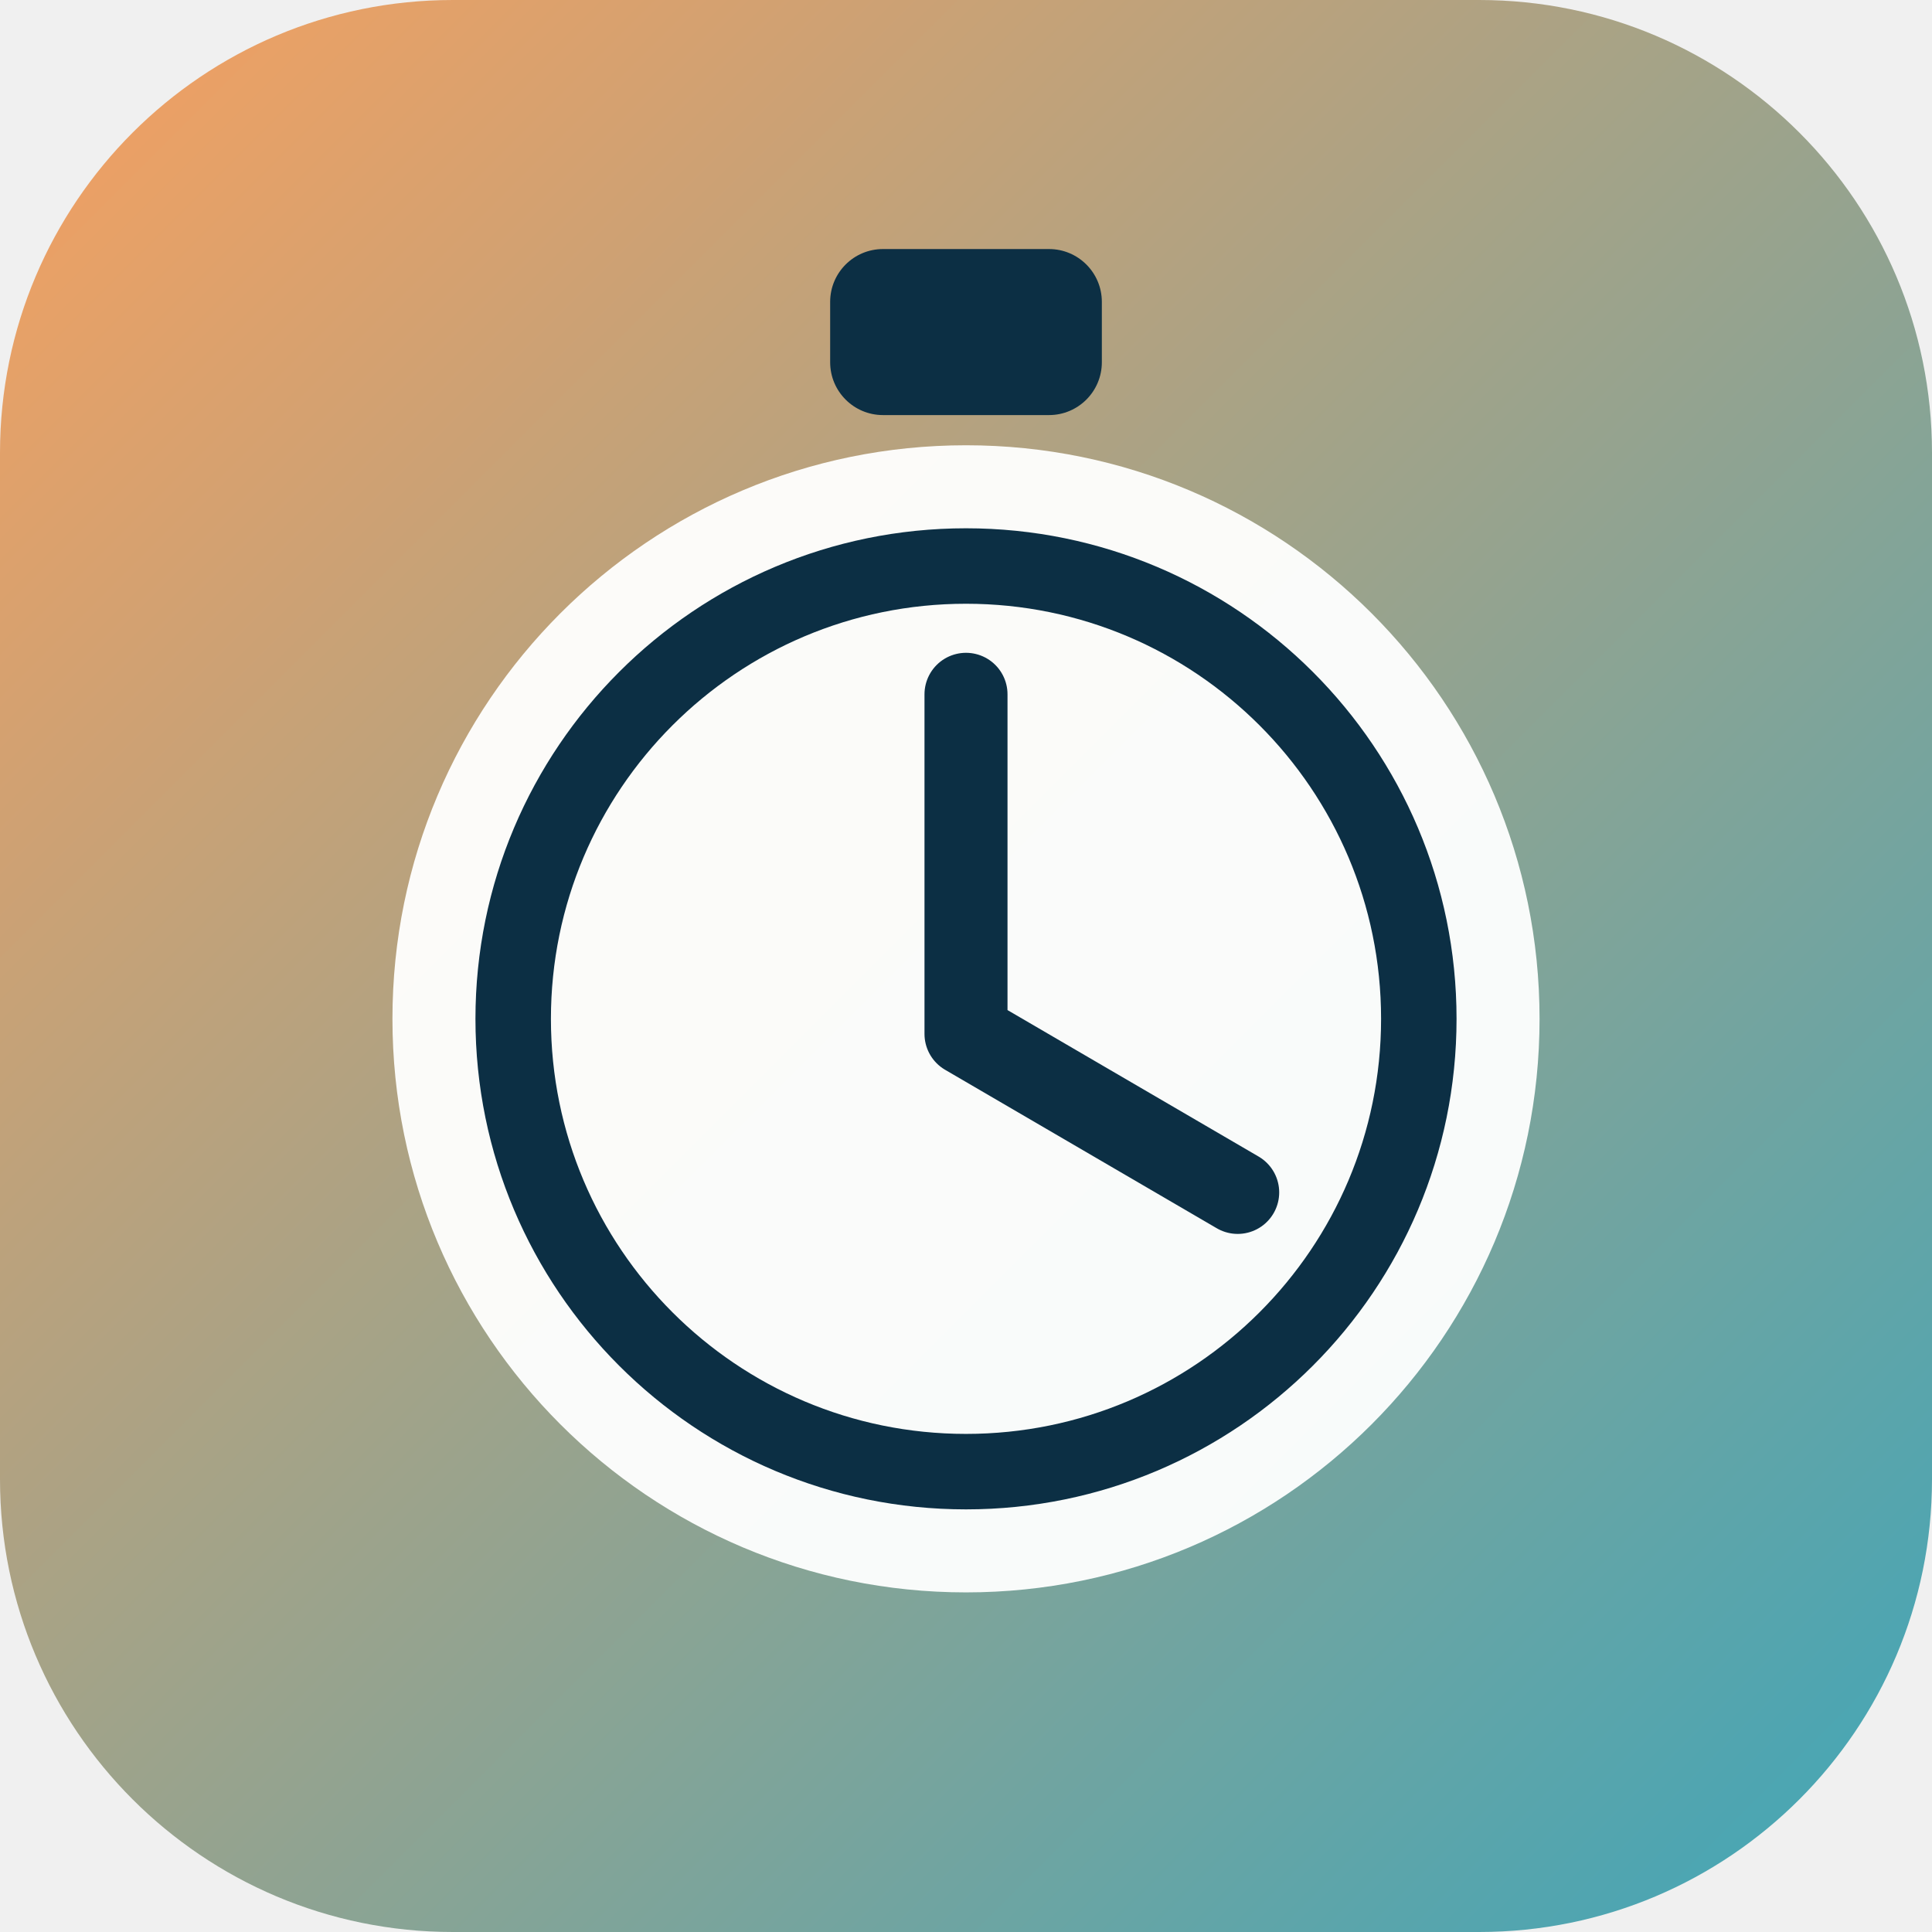
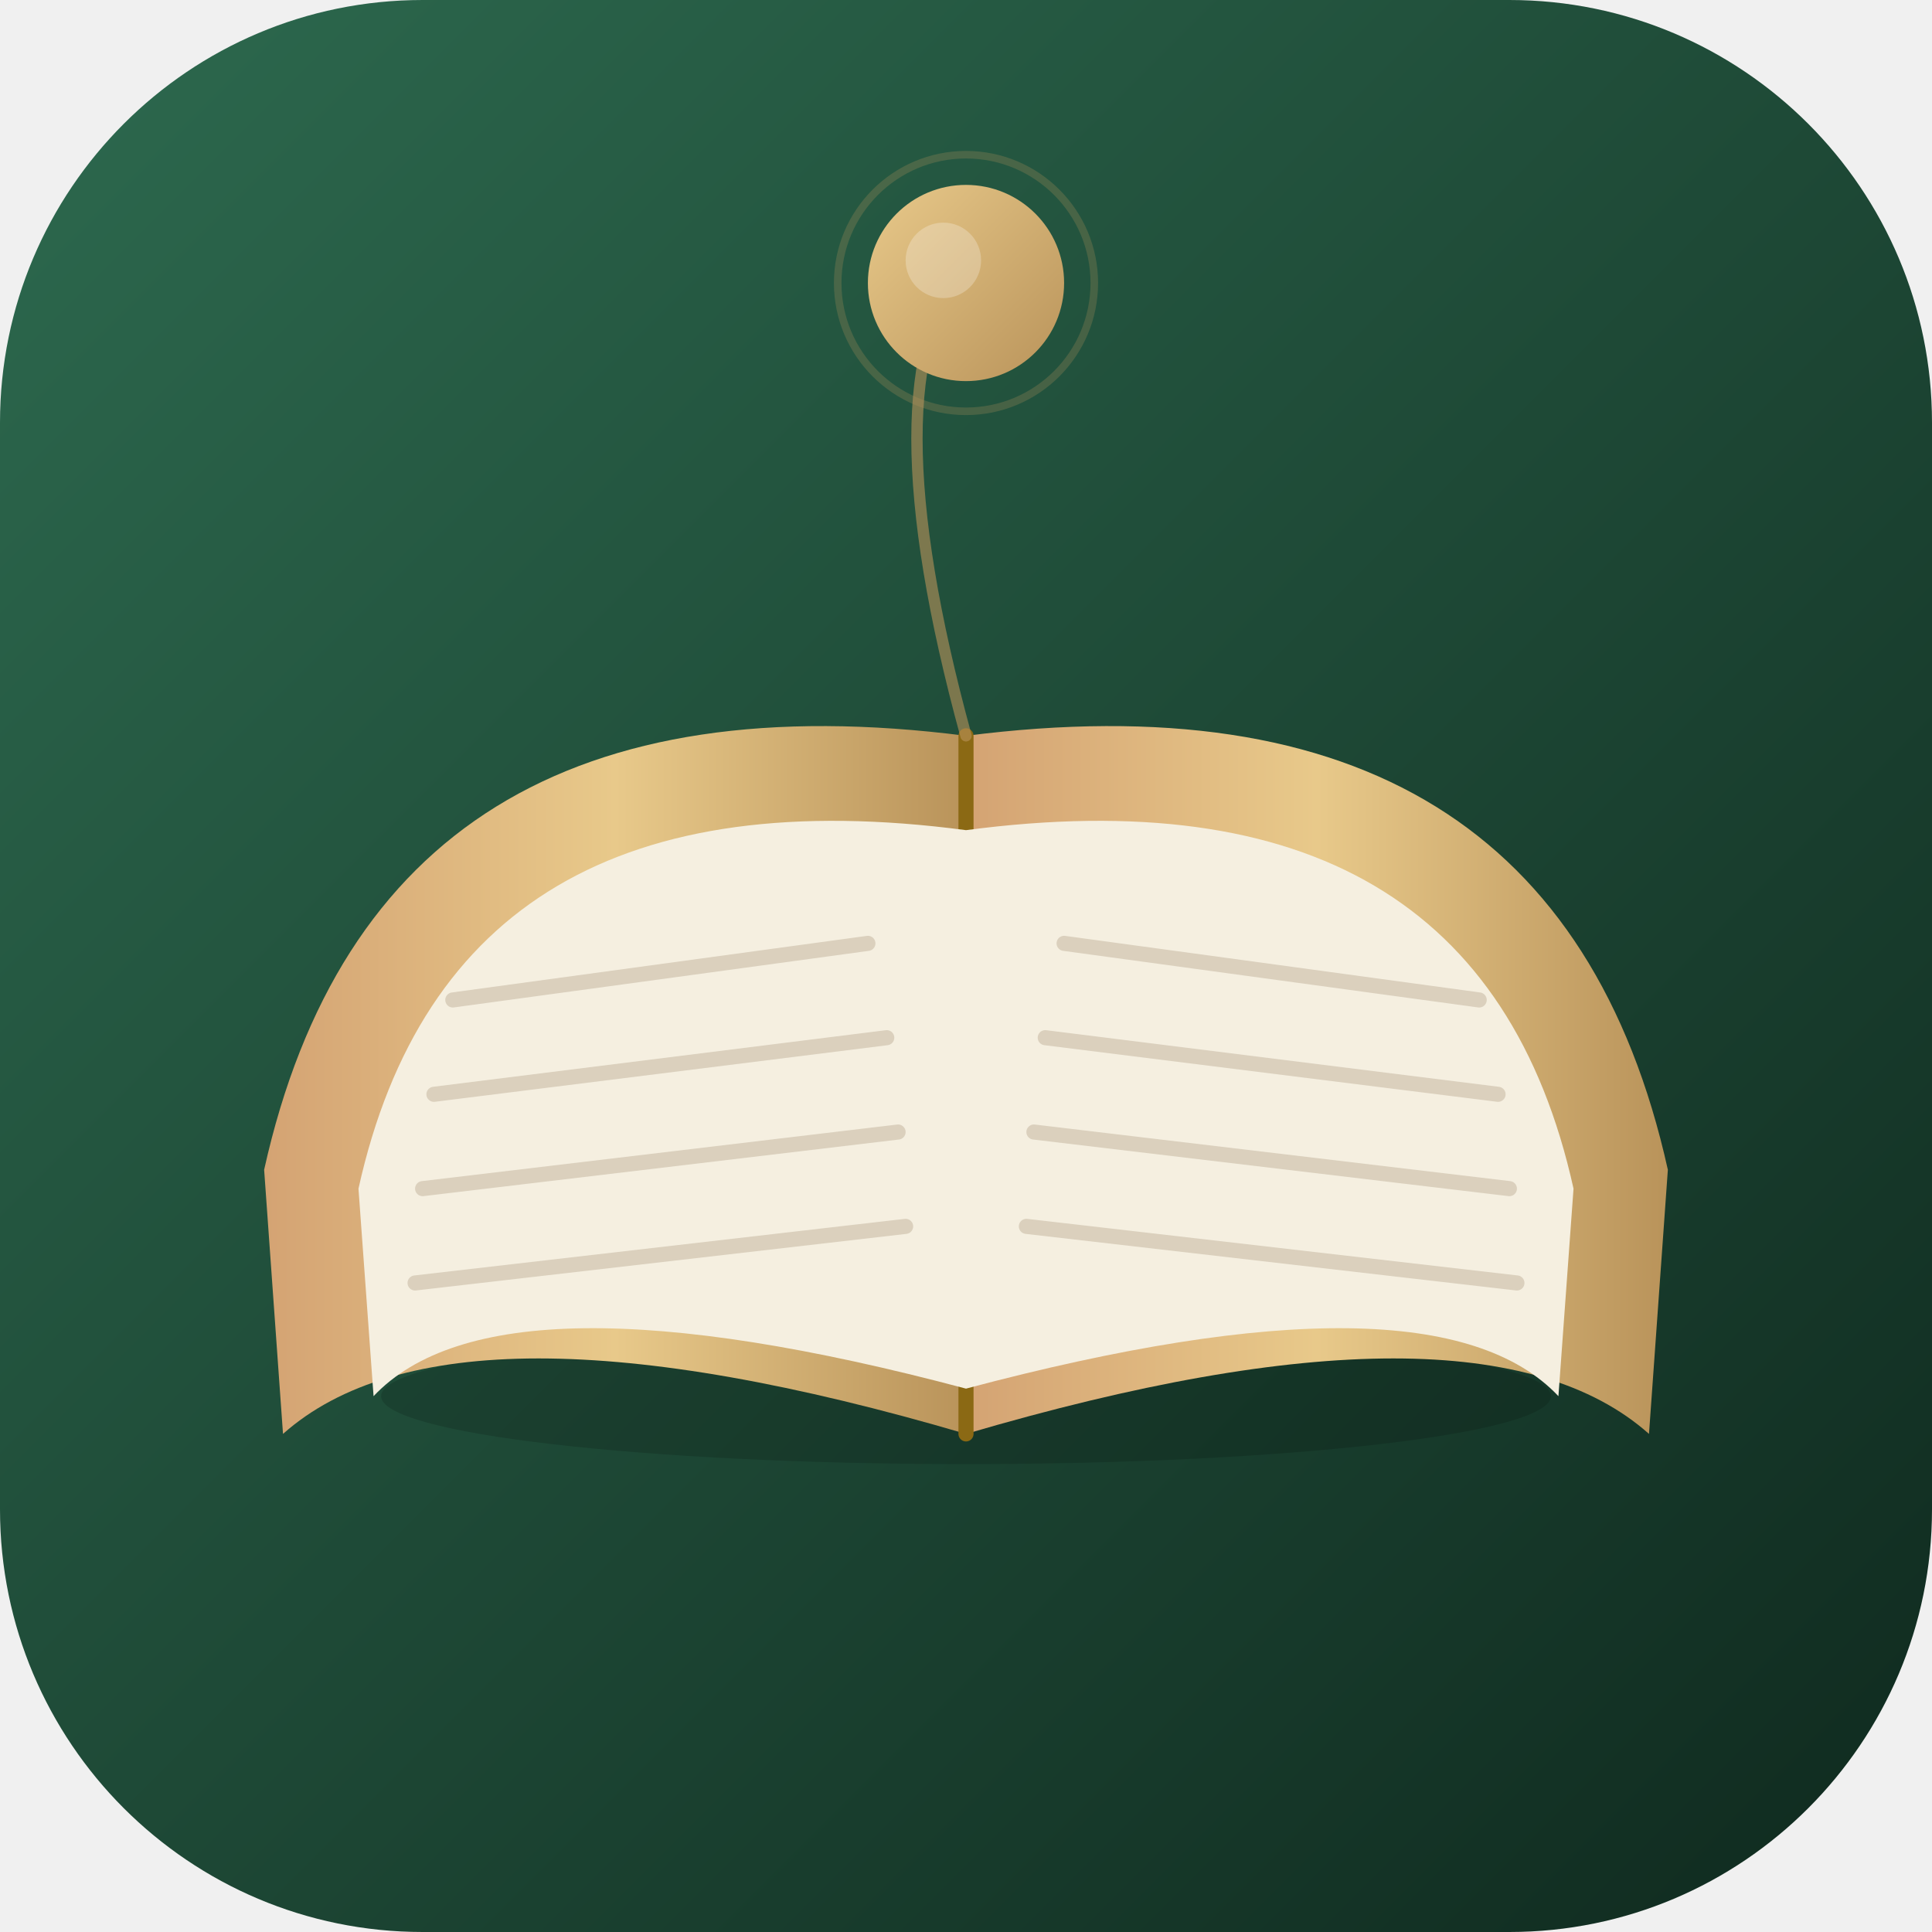
- <svg xmlns="http://www.w3.org/2000/svg" viewBox="0 0 512 512" role="img" aria-label="Timer Online Icon">
+ <svg xmlns="http://www.w3.org/2000/svg" viewBox="0 0 512 512" role="img" aria-label="Muslim App Icon">
  <defs>
-     <linearGradient id="bg" x1="0" x2="1" y1="0" y2="1">
-       <stop offset="0" stop-color="#f8a05f" />
-       <stop offset="1" stop-color="#3ea6b9" />
+     <linearGradient id="bg" x1="0" y1="0" x2="1" y2="1">
+       <stop offset="0" stop-color="#2d6a4f" />
+       <stop offset="1" stop-color="#0f291e" />
+     </linearGradient>
+     <linearGradient id="book-cover" x1="0" y1="0" x2="1" y2="0">
+       <stop offset="0" stop-color="#d4a373" />
+       <stop offset="0.5" stop-color="#e8c98a" />
+       <stop offset="1" stop-color="#b9935a" />
+     </linearGradient>
+     <linearGradient id="bead" x1="0" y1="0" x2="1" y2="1">
+       <stop offset="0" stop-color="#e8c98a" />
+       <stop offset="1" stop-color="#b9935a" />
    </linearGradient>
  </defs>
-   <rect width="512" height="512" rx="120" fill="url(#bg)" />
-   <circle cx="256" cy="270" r="152" fill="#ffffff" opacity="0.95" />
-   <circle cx="256" cy="270" r="120" fill="none" stroke="#0c2f44" stroke-width="20" />
-   <rect x="220" y="66" width="72" height="44" rx="14" fill="#0c2f44" />
-   <path d="M256 184v90l72 42" fill="none" stroke="#0c2f44" stroke-width="22" stroke-linecap="round" stroke-linejoin="round" />
+   <rect width="512" height="512" rx="112" fill="url(#bg)" />
+   <ellipse cx="256" cy="370" rx="155" ry="18" fill="rgba(0,0,0,0.15)" />
+   <path d="M256 195 Q100 175 70 310 L75 380 Q120 340 256 380 Z" fill="url(#book-cover)" />
+   <path d="M256 195 Q412 175 442 310 L437 380 Q392 340 256 380 Z" fill="url(#book-cover)" />
+   <path d="M256 195 L256 380" stroke="#8b6914" stroke-width="4" stroke-linecap="round" fill="none" />
+   <path d="M256 220 Q120 202 95 315 L99 370 Q132 335 256 368 Z" fill="#f5efe0" />
+   <path d="M256 220 Q392 202 417 315 L413 370 Q380 335 256 368 Z" fill="#f5efe0" />
+   <g stroke="#8b7355" stroke-width="4" stroke-linecap="round" opacity="0.25">
+     <line x1="120" y1="265" x2="230" y2="250" />
+     <line x1="115" y1="290" x2="235" y2="275" />
+     <line x1="112" y1="315" x2="238" y2="300" />
+     <line x1="110" y1="340" x2="240" y2="325" />
+     <line x1="282" y1="250" x2="392" y2="265" />
+     <line x1="277" y1="275" x2="397" y2="290" />
+     <line x1="274" y1="300" x2="400" y2="315" />
+     <line x1="272" y1="325" x2="402" y2="340" />
+   </g>
+   <path d="M256 70 Q230 100 256 195" stroke="#b9935a" stroke-width="3" stroke-linecap="round" fill="none" opacity="0.6" />
+   <circle cx="256" cy="75" r="26" fill="url(#bead)" />
+   <circle cx="250" cy="69" r="10" fill="rgba(255,255,255,0.25)" />
+   <circle cx="256" cy="75" r="34" fill="none" stroke="#b9935a" stroke-width="2" opacity="0.25" />
</svg>
